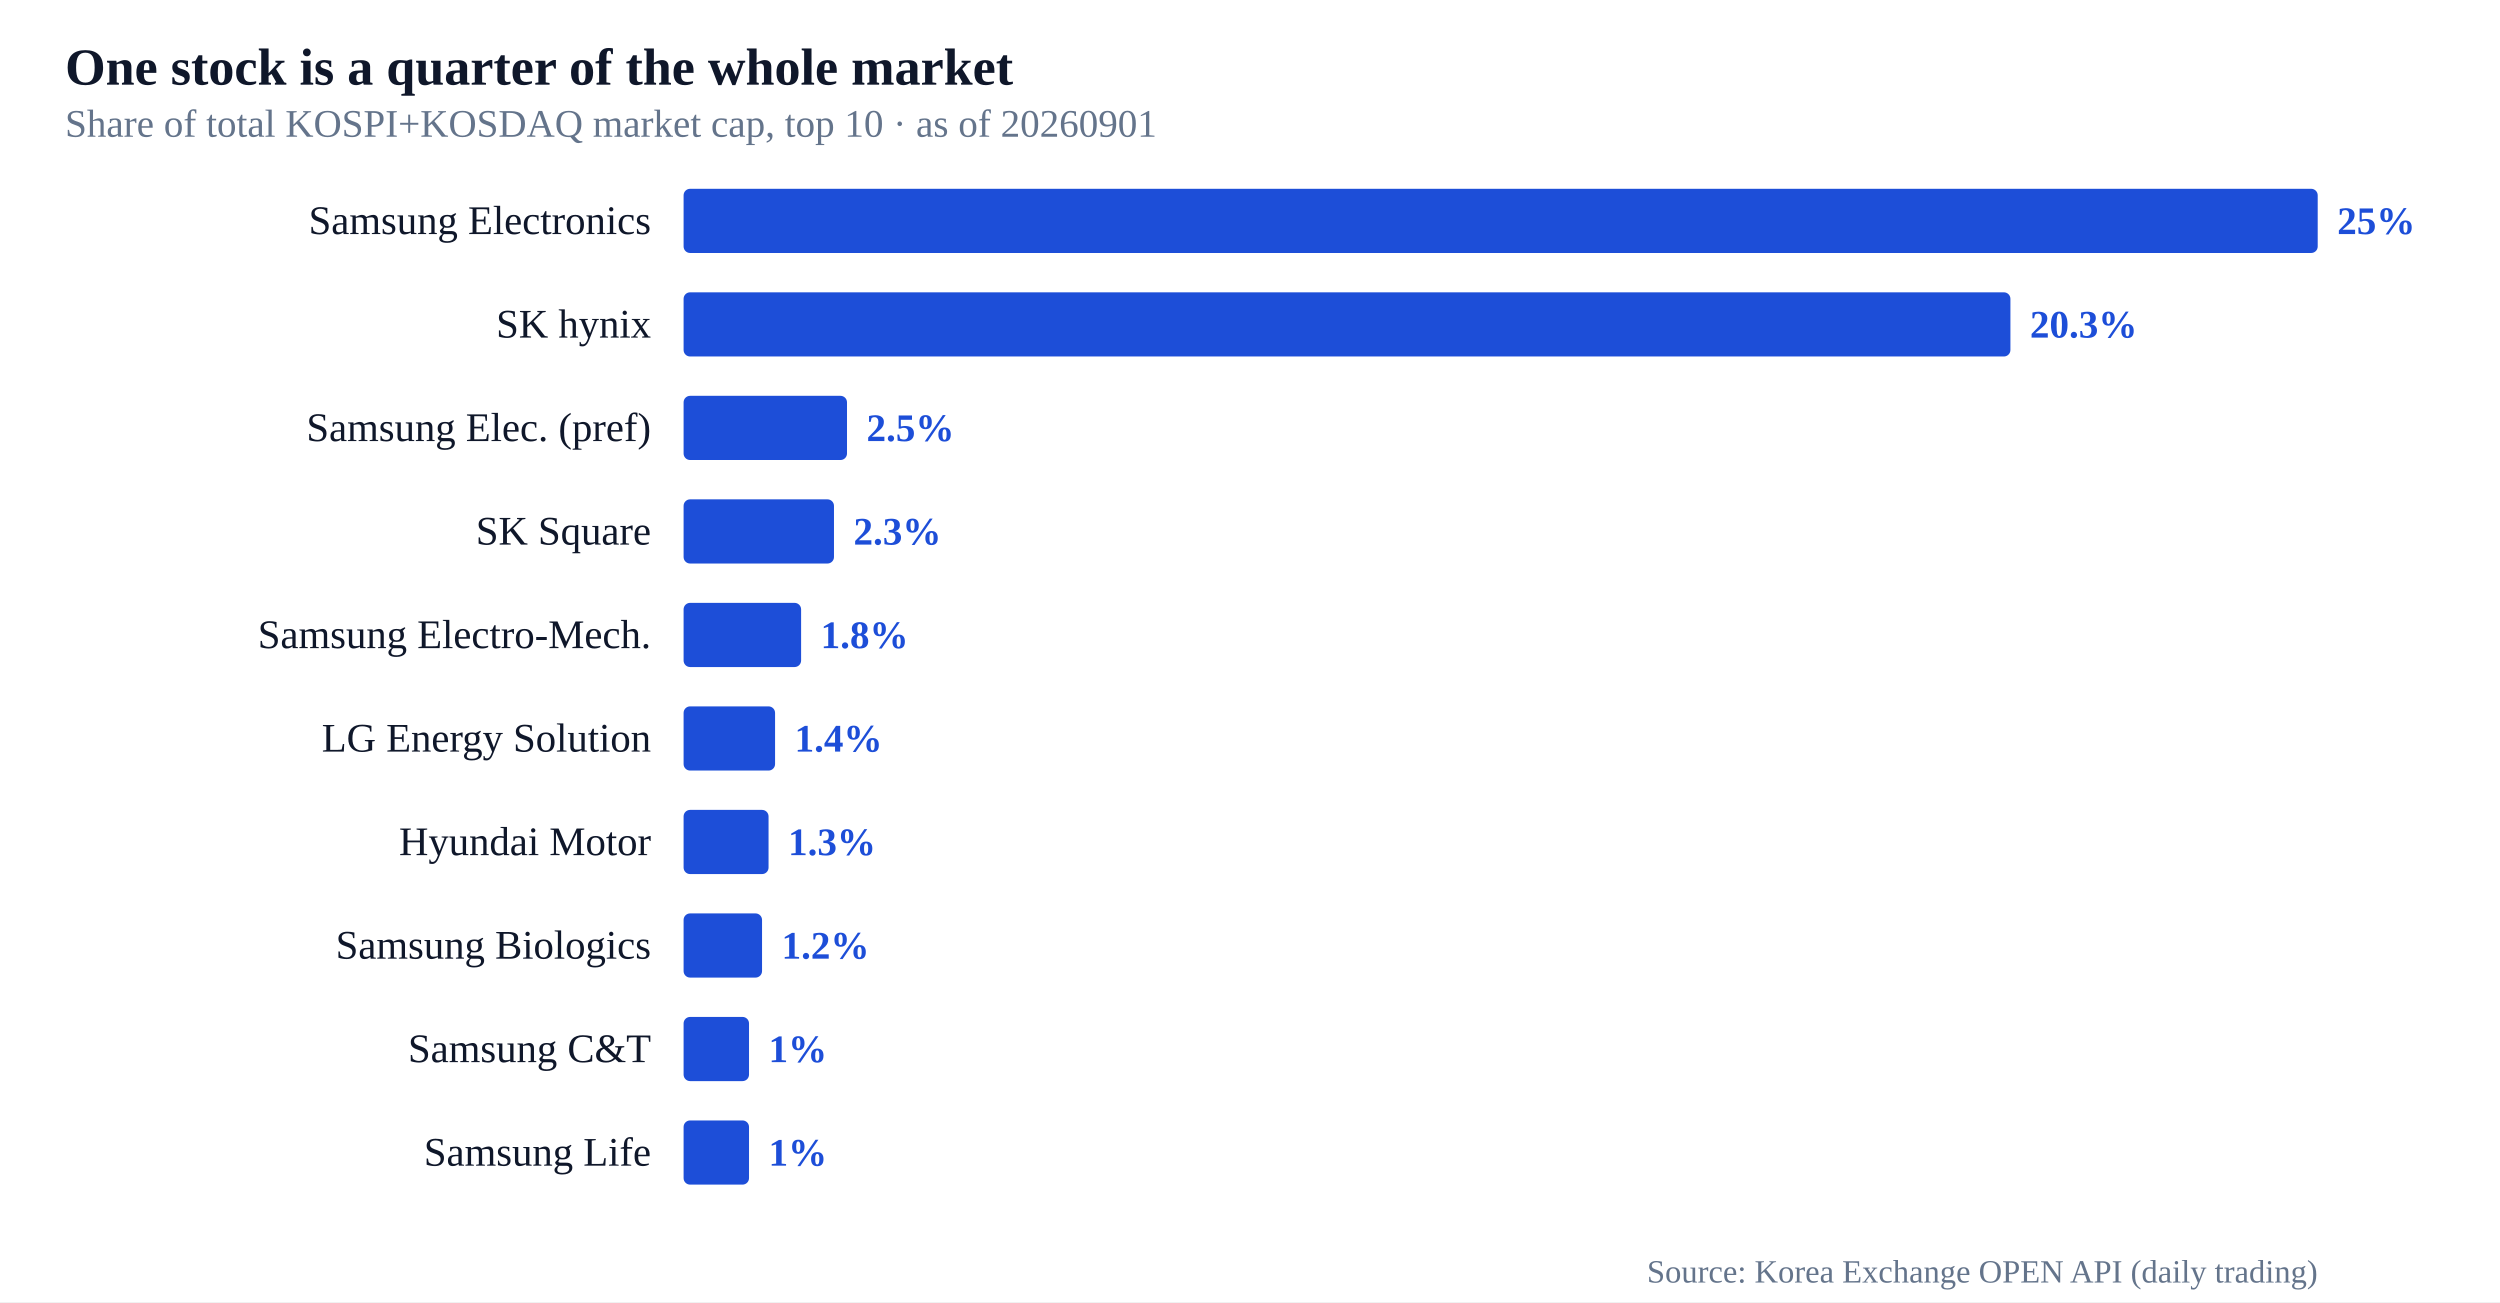
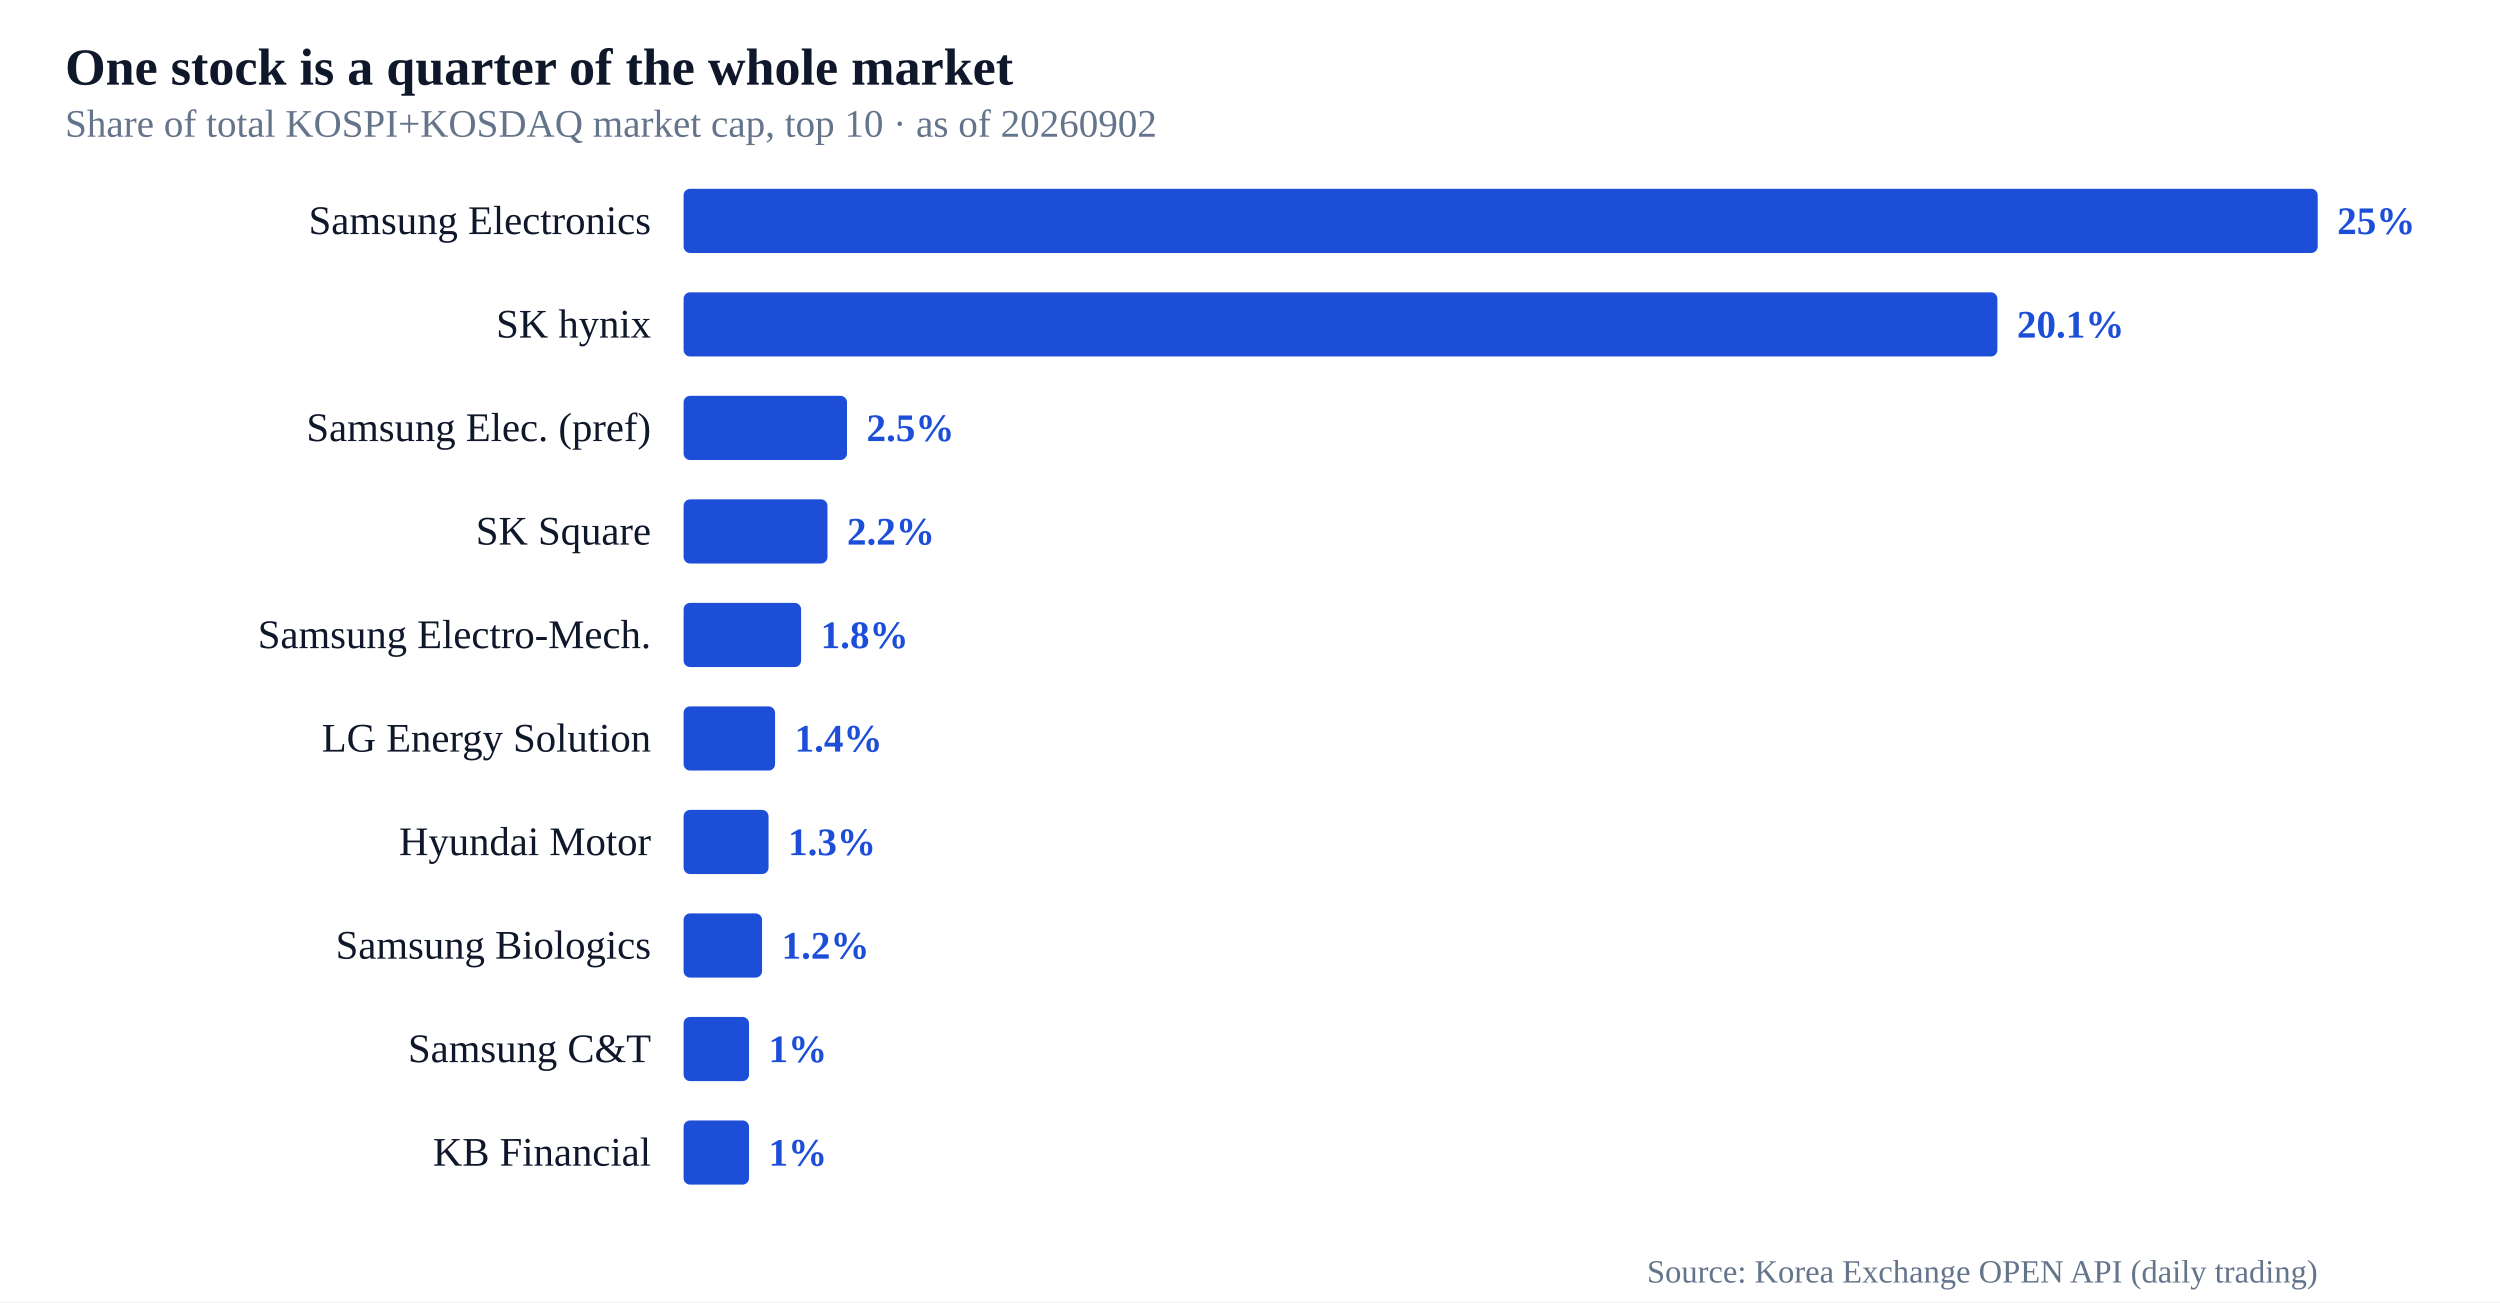
<svg xmlns="http://www.w3.org/2000/svg" viewBox="0 0 768 400" font-family="Georgia,'Times New Roman',serif" role="img" aria-label="Top 10 Korean stocks by share of total market capitalisation">
  <rect width="768" height="400" fill="#ffffff" />
  <text x="20" y="26" font-size="16" font-weight="700" fill="#0f172a">One stock is a quarter of the whole market</text>
-   <text x="20" y="42" font-size="12" fill="#64748b">Share of total KOSPI+KOSDAQ market cap, top 10 · as of 20260901</text>
+   <text x="20" y="42" font-size="12" fill="#64748b">Share of total KOSPI+KOSDAQ market cap, top 10 · as of 20260902</text>
  <rect x="210" y="58.0" width="502.0" height="19.716" fill="#1d4ed8" rx="2" />
  <text x="200" y="71.9" text-anchor="end" font-size="12.5" fill="#0f172a">Samsung Electronics</text>
  <text x="718.0" y="71.9" font-size="12" font-weight="700" fill="#1d4ed8">25%</text>
-   <rect x="210" y="89.8" width="407.6" height="19.716" fill="#1d4ed8" rx="2" />
+   <rect x="210" y="89.8" width="403.6" height="19.716" fill="#1d4ed8" rx="2" />
  <text x="200" y="103.7" text-anchor="end" font-size="12.5" fill="#0f172a">SK hynix</text>
-   <text x="623.6" y="103.7" font-size="12" font-weight="700" fill="#1d4ed8">20.3%</text>
+   <text x="619.6" y="103.7" font-size="12" font-weight="700" fill="#1d4ed8">20.1%</text>
  <rect x="210" y="121.6" width="50.2" height="19.716" fill="#1d4ed8" rx="2" />
  <text x="200" y="135.5" text-anchor="end" font-size="12.5" fill="#0f172a">Samsung Elec. (pref)</text>
  <text x="266.2" y="135.5" font-size="12" font-weight="700" fill="#1d4ed8">2.5%</text>
-   <rect x="210" y="153.4" width="46.2" height="19.716" fill="#1d4ed8" rx="2" />
+   <rect x="210" y="153.4" width="44.2" height="19.716" fill="#1d4ed8" rx="2" />
  <text x="200" y="167.3" text-anchor="end" font-size="12.5" fill="#0f172a">SK Square</text>
-   <text x="262.2" y="167.3" font-size="12" font-weight="700" fill="#1d4ed8">2.3%</text>
+   <text x="260.2" y="167.3" font-size="12" font-weight="700" fill="#1d4ed8">2.2%</text>
  <rect x="210" y="185.2" width="36.1" height="19.716" fill="#1d4ed8" rx="2" />
  <text x="200" y="199.1" text-anchor="end" font-size="12.5" fill="#0f172a">Samsung Electro-Mech.</text>
  <text x="252.1" y="199.1" font-size="12" font-weight="700" fill="#1d4ed8">1.8%</text>
  <rect x="210" y="217.0" width="28.1" height="19.716" fill="#1d4ed8" rx="2" />
  <text x="200" y="230.9" text-anchor="end" font-size="12.5" fill="#0f172a">LG Energy Solution</text>
  <text x="244.1" y="230.9" font-size="12" font-weight="700" fill="#1d4ed8">1.4%</text>
  <rect x="210" y="248.8" width="26.1" height="19.716" fill="#1d4ed8" rx="2" />
  <text x="200" y="262.7" text-anchor="end" font-size="12.5" fill="#0f172a">Hyundai Motor</text>
  <text x="242.1" y="262.7" font-size="12" font-weight="700" fill="#1d4ed8">1.3%</text>
  <rect x="210" y="280.6" width="24.1" height="19.716" fill="#1d4ed8" rx="2" />
  <text x="200" y="294.5" text-anchor="end" font-size="12.5" fill="#0f172a">Samsung Biologics</text>
  <text x="240.1" y="294.5" font-size="12" font-weight="700" fill="#1d4ed8">1.2%</text>
  <rect x="210" y="312.4" width="20.1" height="19.716" fill="#1d4ed8" rx="2" />
  <text x="200" y="326.3" text-anchor="end" font-size="12.5" fill="#0f172a">Samsung C&amp;T</text>
  <text x="236.1" y="326.3" font-size="12" font-weight="700" fill="#1d4ed8">1%</text>
  <rect x="210" y="344.2" width="20.1" height="19.716" fill="#1d4ed8" rx="2" />
-   <text x="200" y="358.1" text-anchor="end" font-size="12.5" fill="#0f172a">Samsung Life</text>
+   <text x="200" y="358.1" text-anchor="end" font-size="12.5" fill="#0f172a">KB Financial</text>
  <text x="236.1" y="358.1" font-size="12" font-weight="700" fill="#1d4ed8">1%</text>
  <text x="712" y="394" text-anchor="end" font-size="10" fill="#64748b">Source: Korea Exchange OPEN API (daily trading)</text>
</svg>
